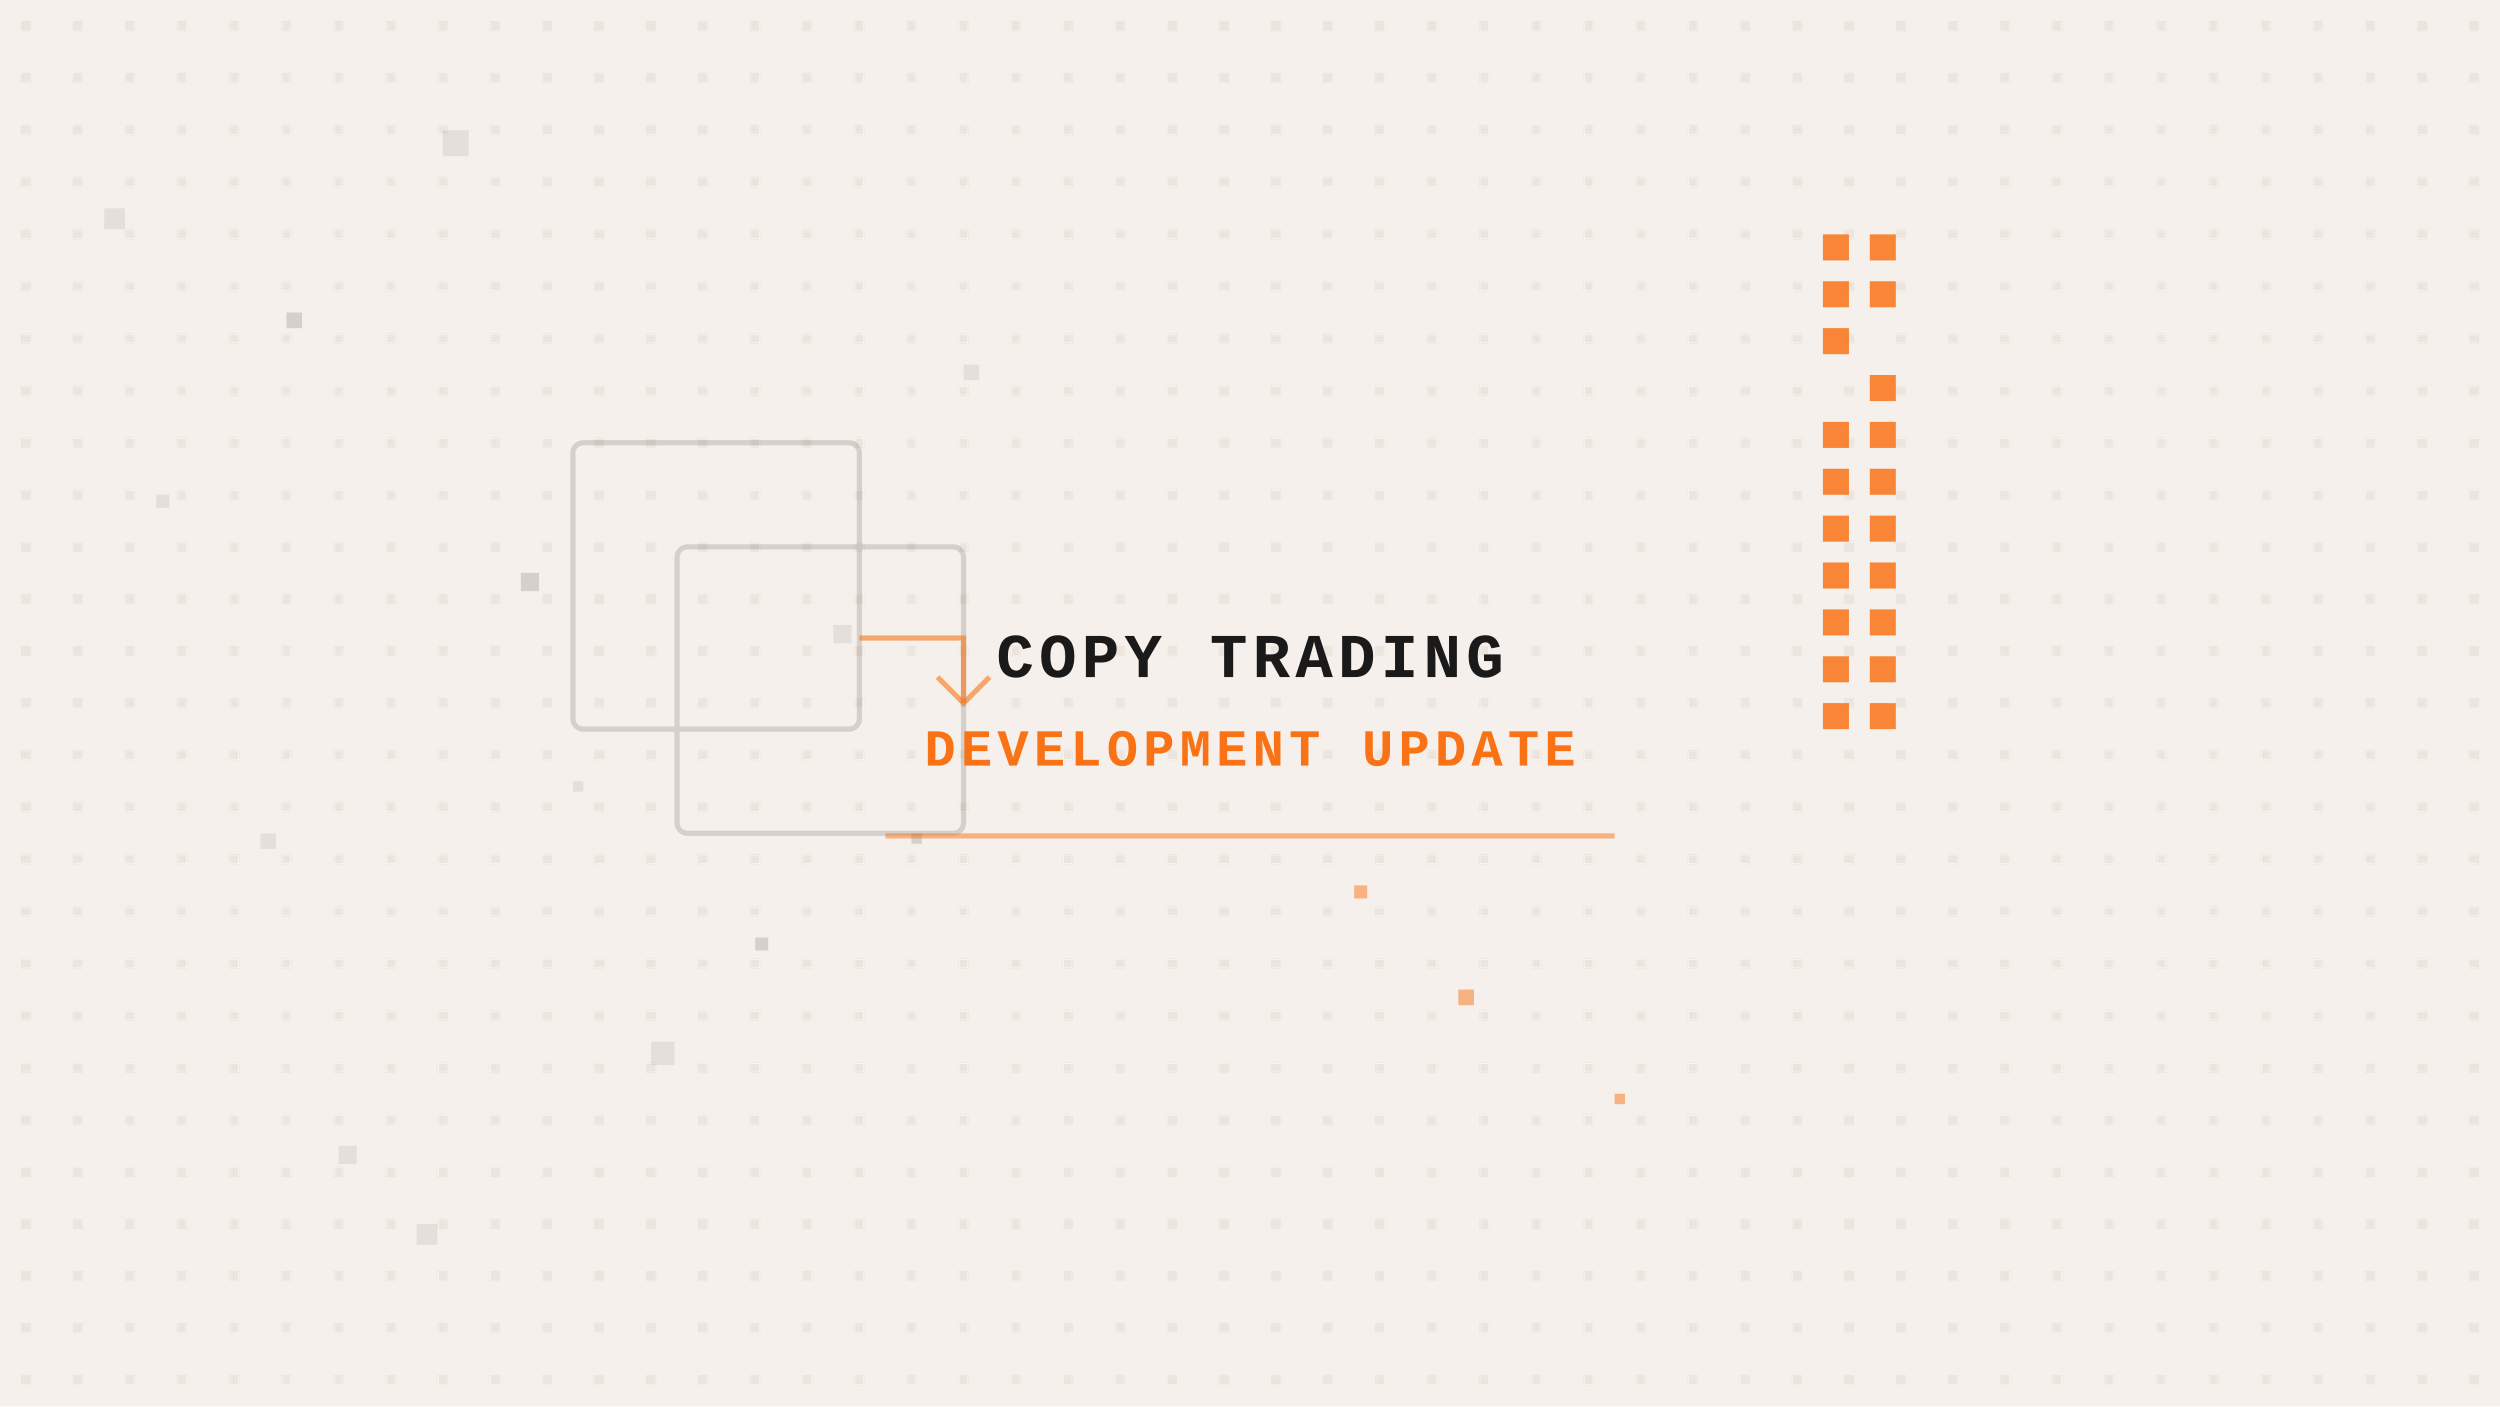
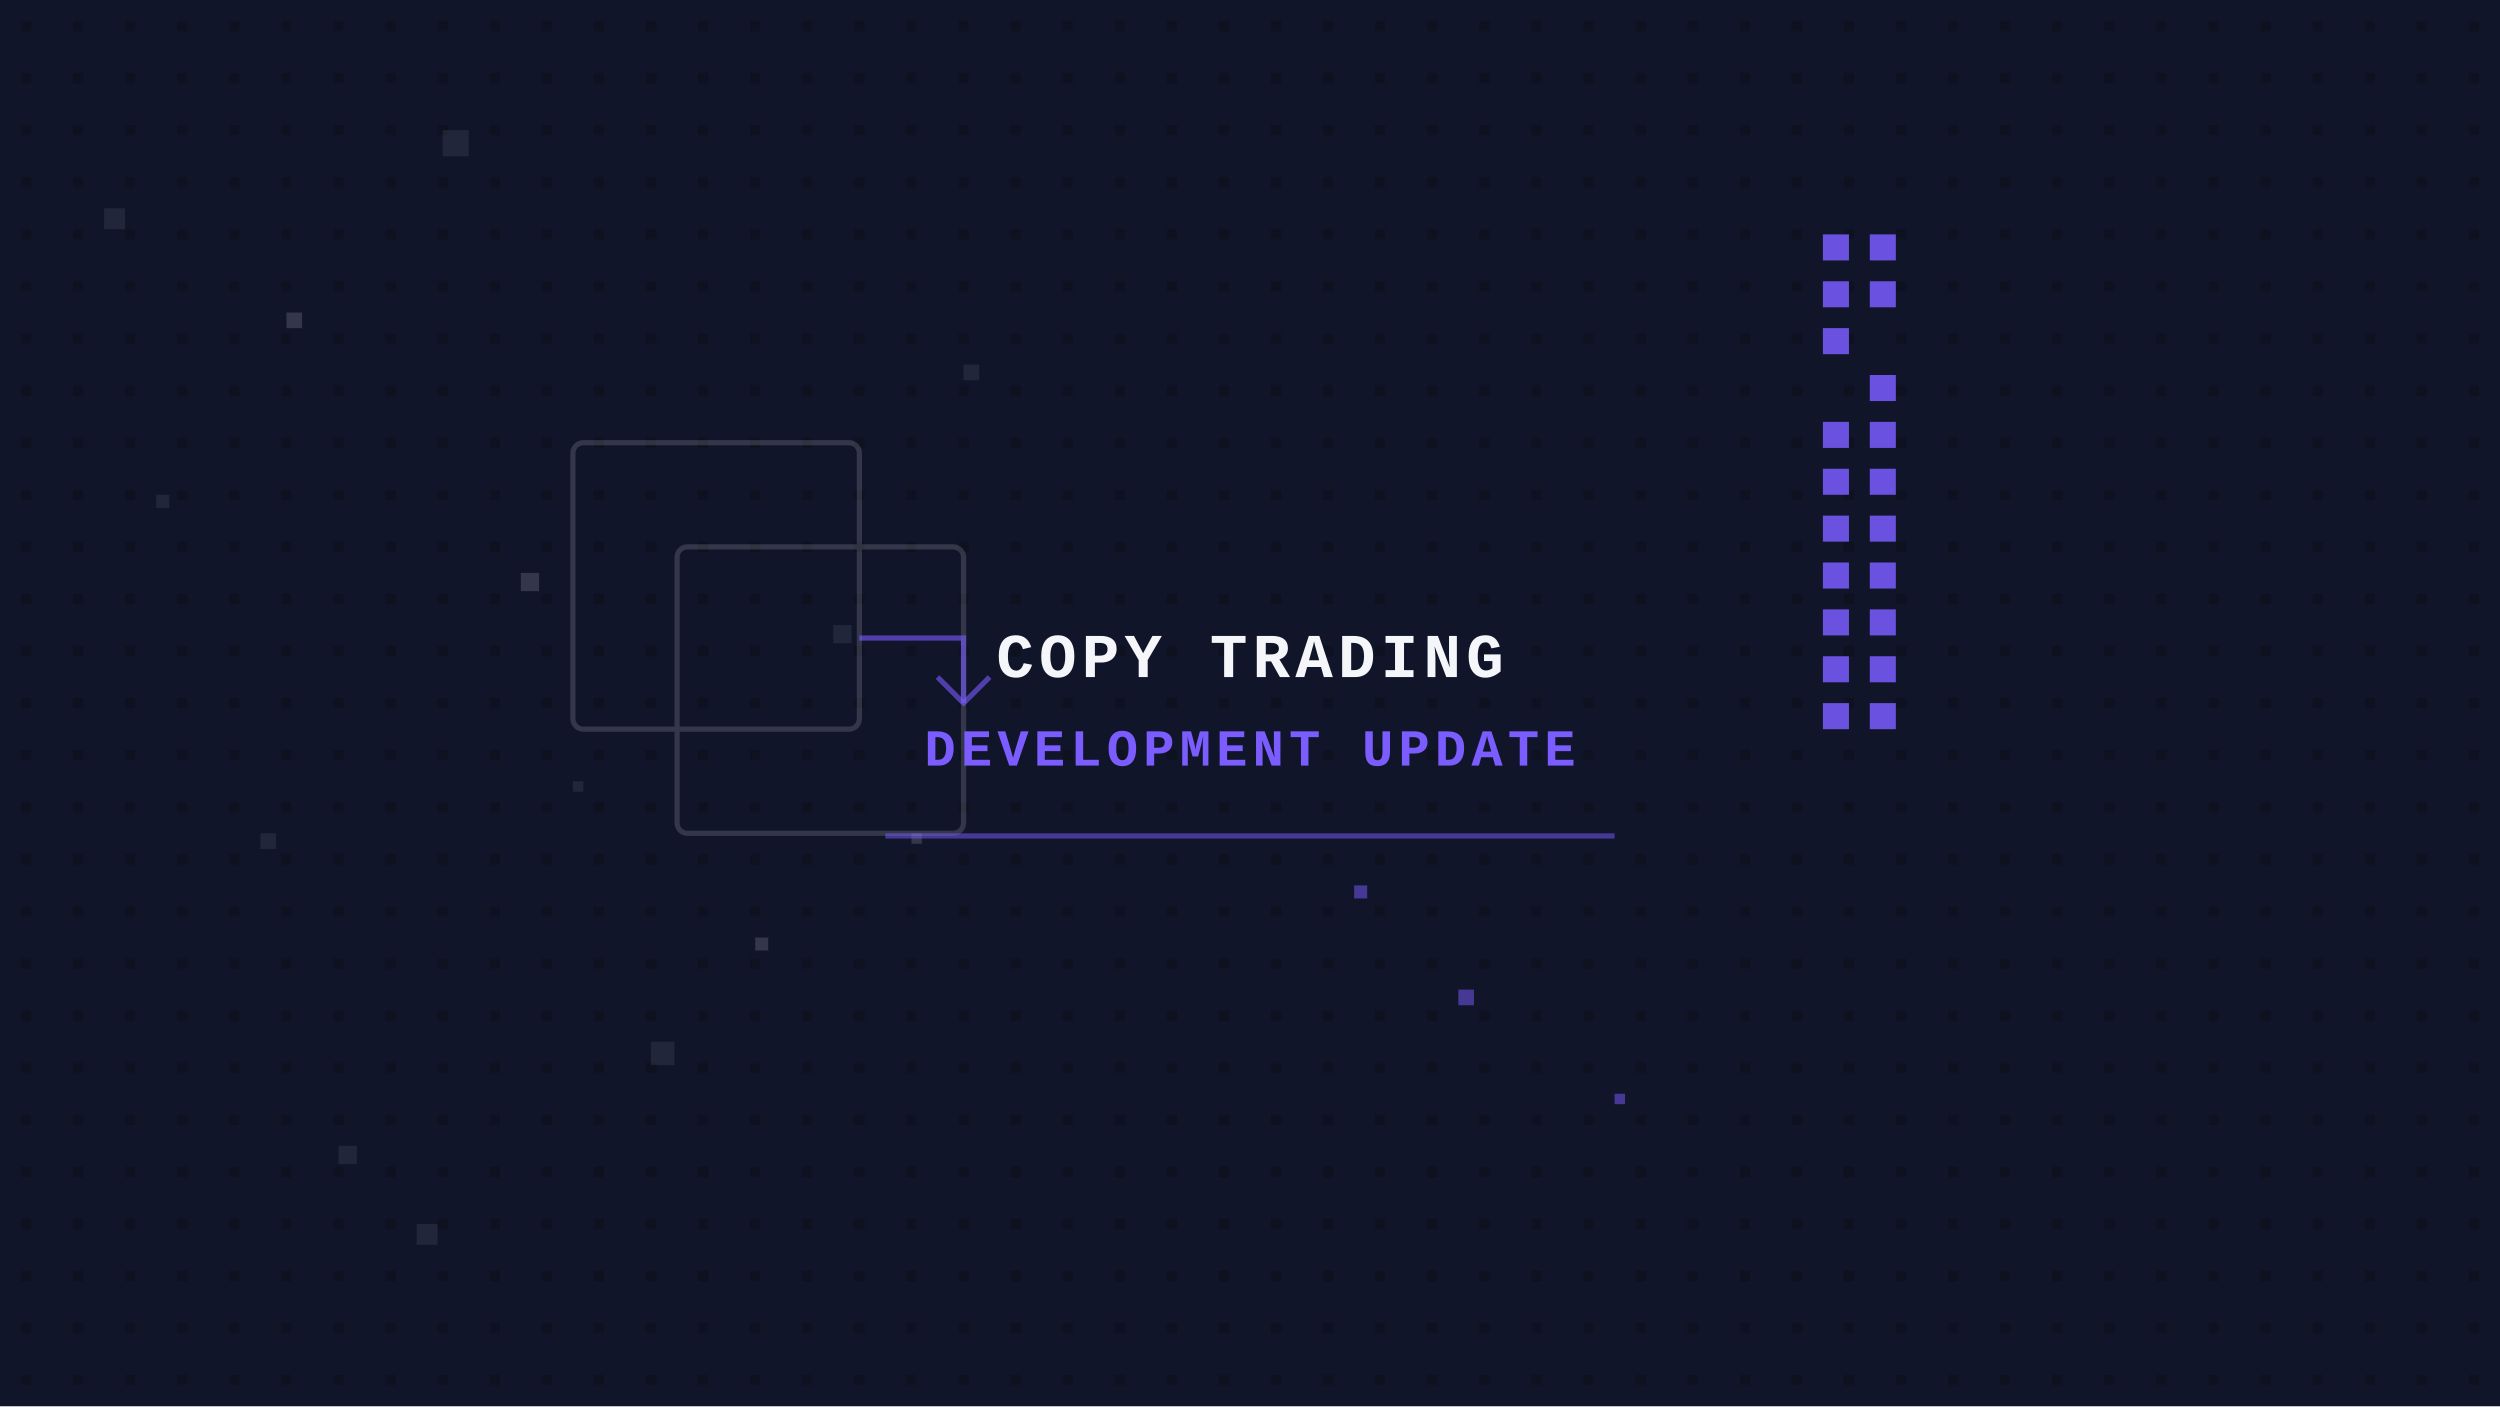
<svg xmlns="http://www.w3.org/2000/svg" viewBox="0 0 960 540">
-   <rect width="960" height="540" fill="#F5F0EB" />
+   <rect width="960" height="540" fill="#10152a" />
  <pattern id="dots" width="20" height="20" patternUnits="userSpaceOnUse">
-     <rect width="4" height="4" x="8" y="8" fill="#ECE5DD" rx="0.5" />
+     <rect width="4" height="4" x="8" y="8" fill="#0d1120" rx="0.5" />
  </pattern>
  <rect width="960" height="540" fill="url(#dots)" />
-   <g fill="#1a1a1a" opacity="0.08">
+   <g fill="#f5f6fa" opacity="0.08">
    <rect x="40" y="80" width="8" height="8" />
    <rect x="170" y="50" width="10" height="10" />
    <rect x="100" y="320" width="6" height="6" />
    <rect x="250" y="400" width="9" height="9" />
    <rect x="60" y="190" width="5" height="5" />
    <rect x="320" y="240" width="7" height="7" />
    <rect x="160" y="470" width="8" height="8" />
    <rect x="370" y="140" width="6" height="6" />
    <rect x="220" y="300" width="4" height="4" />
    <rect x="130" y="440" width="7" height="7" />
  </g>
-   <g fill="#1a1a1a" opacity="0.15">
+   <g fill="#f5f6fa" opacity="0.15">
    <rect x="110" y="120" width="6" height="6" />
    <rect x="290" y="360" width="5" height="5" />
    <rect x="200" y="220" width="7" height="7" />
    <rect x="350" y="320" width="4" height="4" />
  </g>
-   <g fill="none" stroke="#1a1a1a" opacity="0.15" stroke-width="2">
+   <g fill="none" stroke="#f5f6fa" opacity="0.15" stroke-width="2">
    <rect x="220" y="170" width="110" height="110" rx="4" />
    <rect x="260" y="210" width="110" height="110" rx="4" />
  </g>
-   <polyline points="330,245 370,245 370,270" fill="none" stroke="#f97316" stroke-width="2" opacity="0.6" />
-   <polyline points="360,260 370,270 380,260" fill="none" stroke="#f97316" stroke-width="2" opacity="0.6" />
-   <g fill="#f97316" opacity="0.85">
+   <polyline points="330,245 370,245 370,270" fill="none" stroke="#7b5cff" stroke-width="2" opacity="0.6" />
+   <polyline points="360,260 370,270 380,260" fill="none" stroke="#7b5cff" stroke-width="2" opacity="0.6" />
+   <g fill="#7b5cff" opacity="0.85">
    <rect x="700" y="90" width="10" height="10" />
    <rect x="718" y="90" width="10" height="10" />
    <rect x="700" y="108" width="10" height="10" />
    <rect x="718" y="108" width="10" height="10" />
    <rect x="700" y="126" width="10" height="10" />
    <rect x="718" y="144" width="10" height="10" />
    <rect x="700" y="162" width="10" height="10" />
    <rect x="718" y="162" width="10" height="10" />
    <rect x="700" y="180" width="10" height="10" />
    <rect x="718" y="180" width="10" height="10" />
    <rect x="700" y="198" width="10" height="10" />
    <rect x="718" y="198" width="10" height="10" />
    <rect x="700" y="216" width="10" height="10" />
    <rect x="718" y="216" width="10" height="10" />
    <rect x="700" y="234" width="10" height="10" />
    <rect x="718" y="234" width="10" height="10" />
    <rect x="700" y="252" width="10" height="10" />
    <rect x="718" y="252" width="10" height="10" />
    <rect x="700" y="270" width="10" height="10" />
    <rect x="718" y="270" width="10" height="10" />
  </g>
-   <g fill="#f97316" opacity="0.5">
+   <g fill="#7b5cff" opacity="0.5">
    <rect x="560" y="380" width="6" height="6" />
    <rect x="620" y="420" width="4" height="4" />
    <rect x="520" y="340" width="5" height="5" />
  </g>
-   <text x="480" y="260" font-family="'Courier New',monospace" font-size="24" font-weight="900" fill="#1a1a1a" text-anchor="middle" letter-spacing="2">
+   <text x="480" y="260" font-family="'Courier New',monospace" font-size="24" font-weight="900" fill="#f5f6fa" text-anchor="middle" letter-spacing="2">
    COPY TRADING
  </text>
-   <text x="480" y="294" font-family="'Courier New',monospace" font-size="20" font-weight="700" fill="#f97316" text-anchor="middle" letter-spacing="2">
+   <text x="480" y="294" font-family="'Courier New',monospace" font-size="20" font-weight="700" fill="#7b5cff" text-anchor="middle" letter-spacing="2">
    DEVELOPMENT UPDATE
  </text>
-   <rect x="340" y="320" width="280" height="2" fill="#f97316" opacity="0.5" />
+   <rect x="340" y="320" width="280" height="2" fill="#7b5cff" opacity="0.5" />
</svg>
